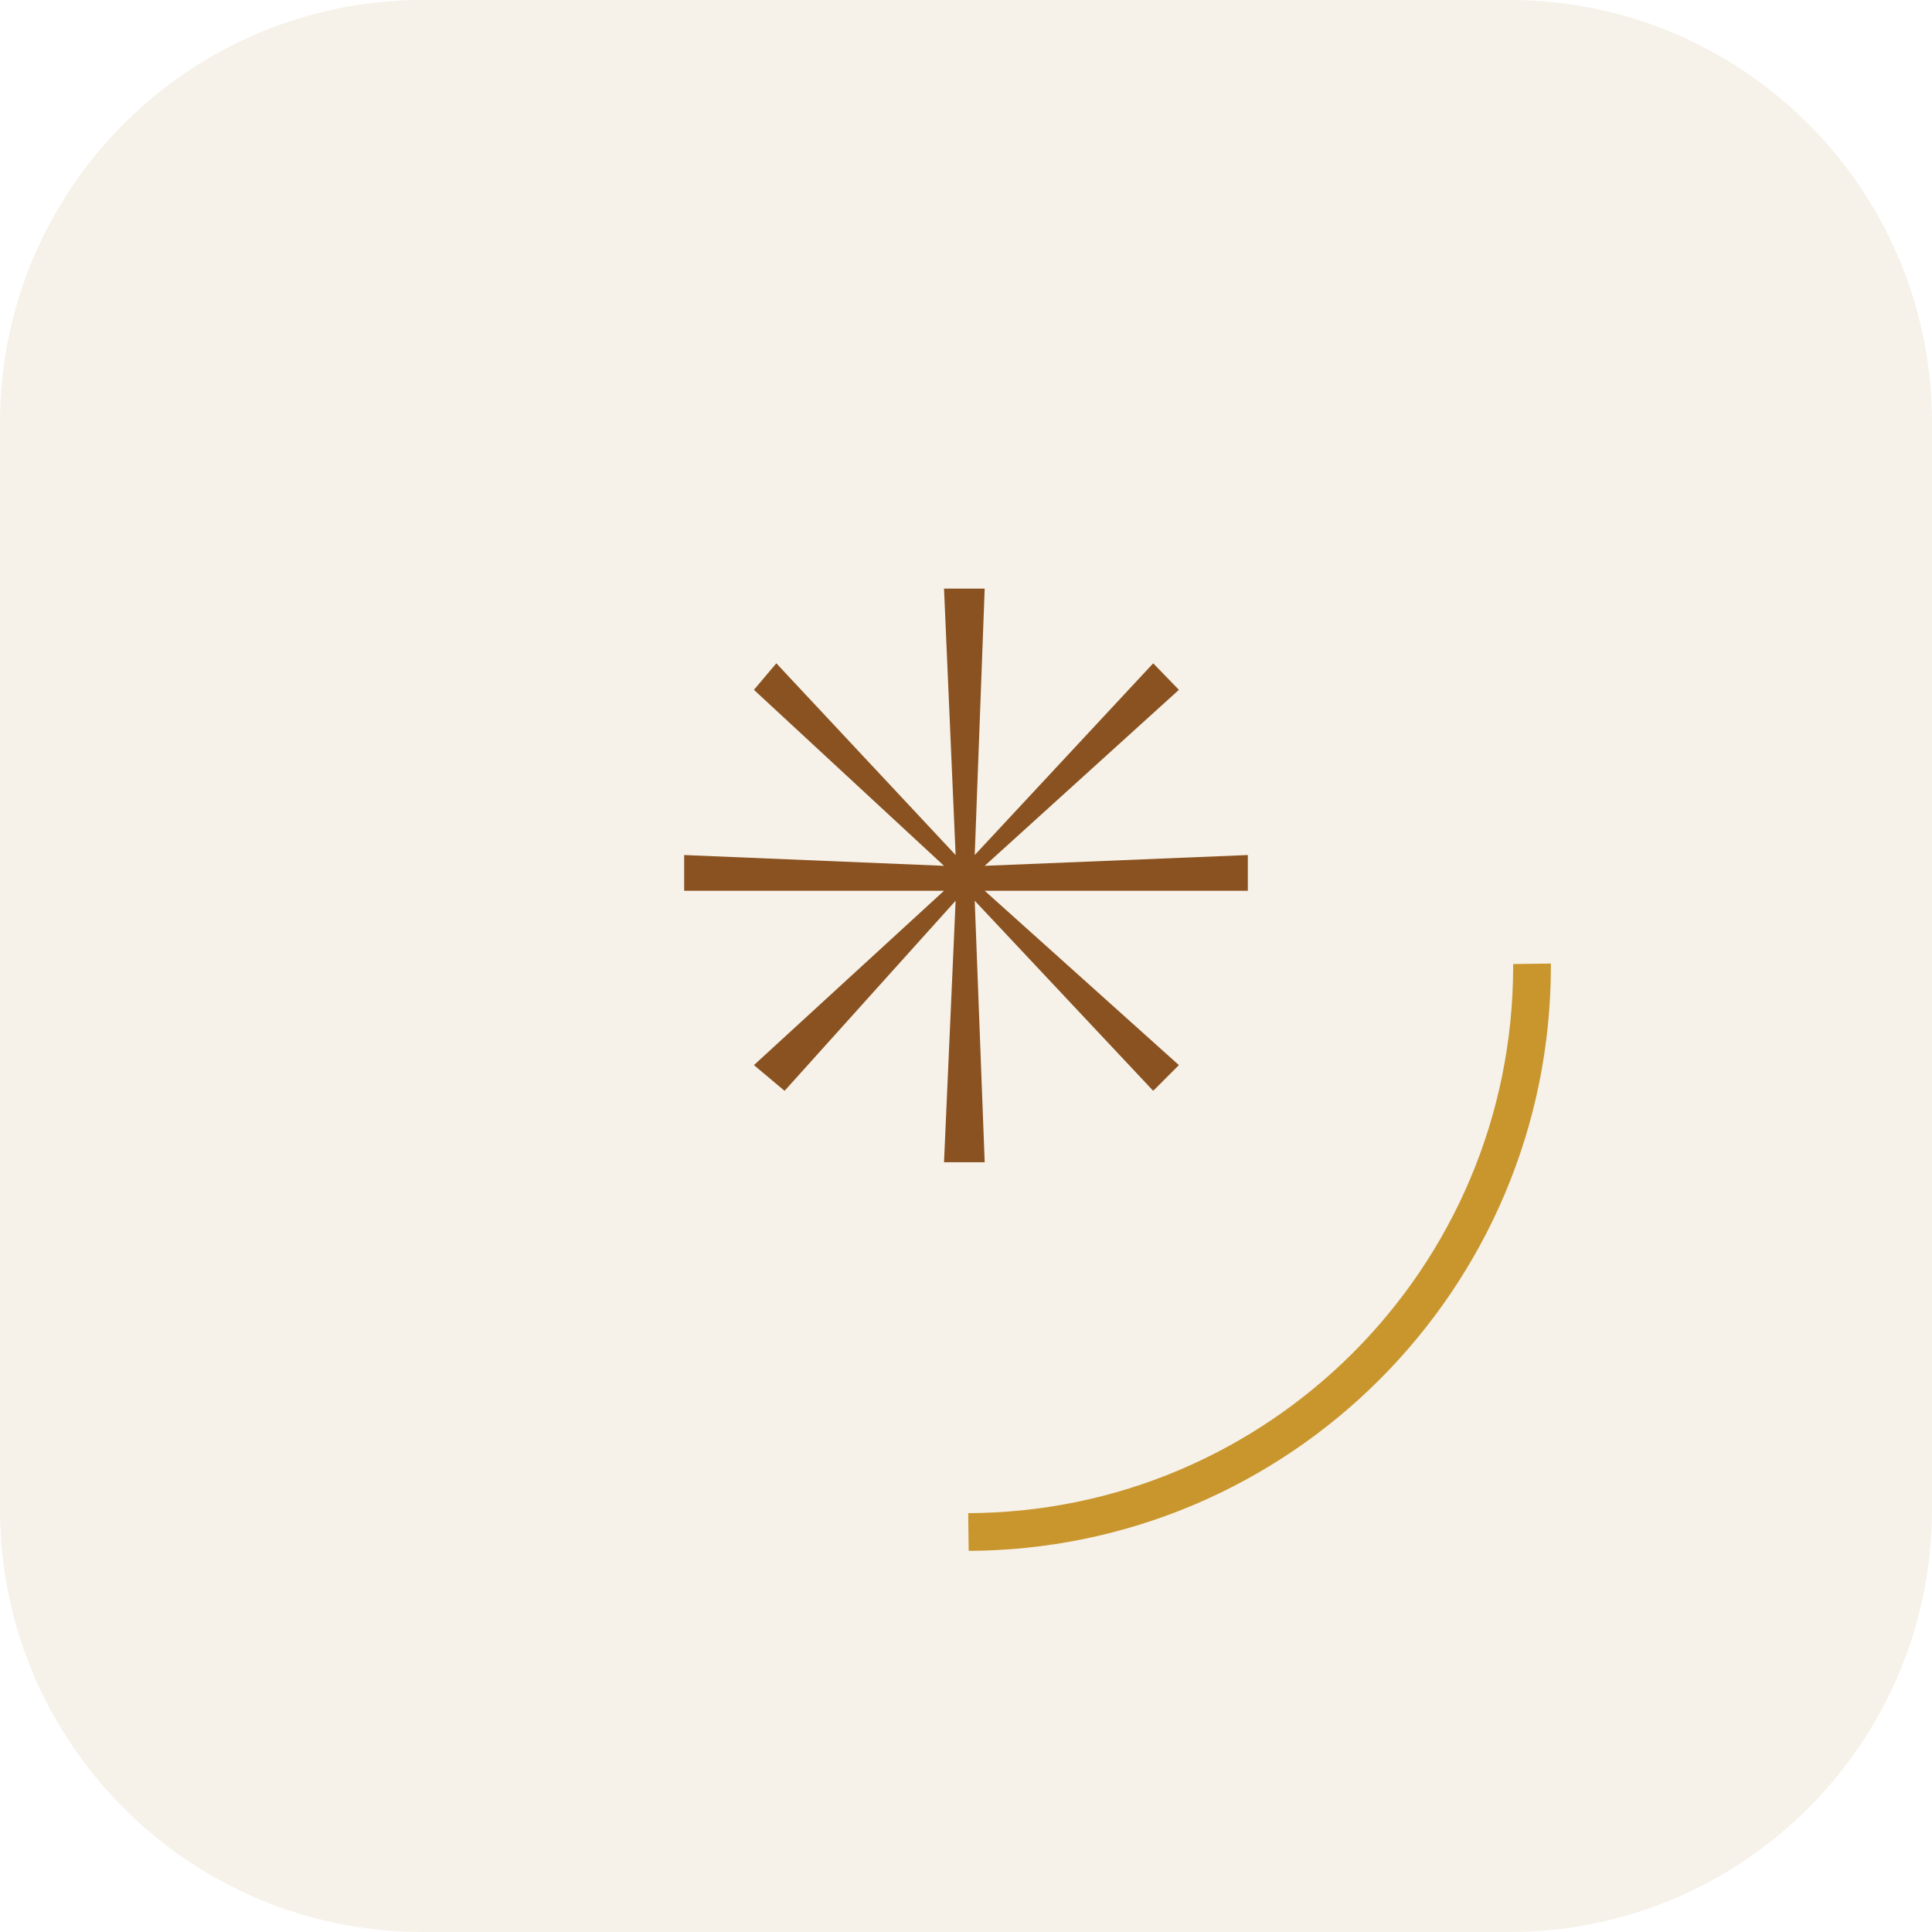
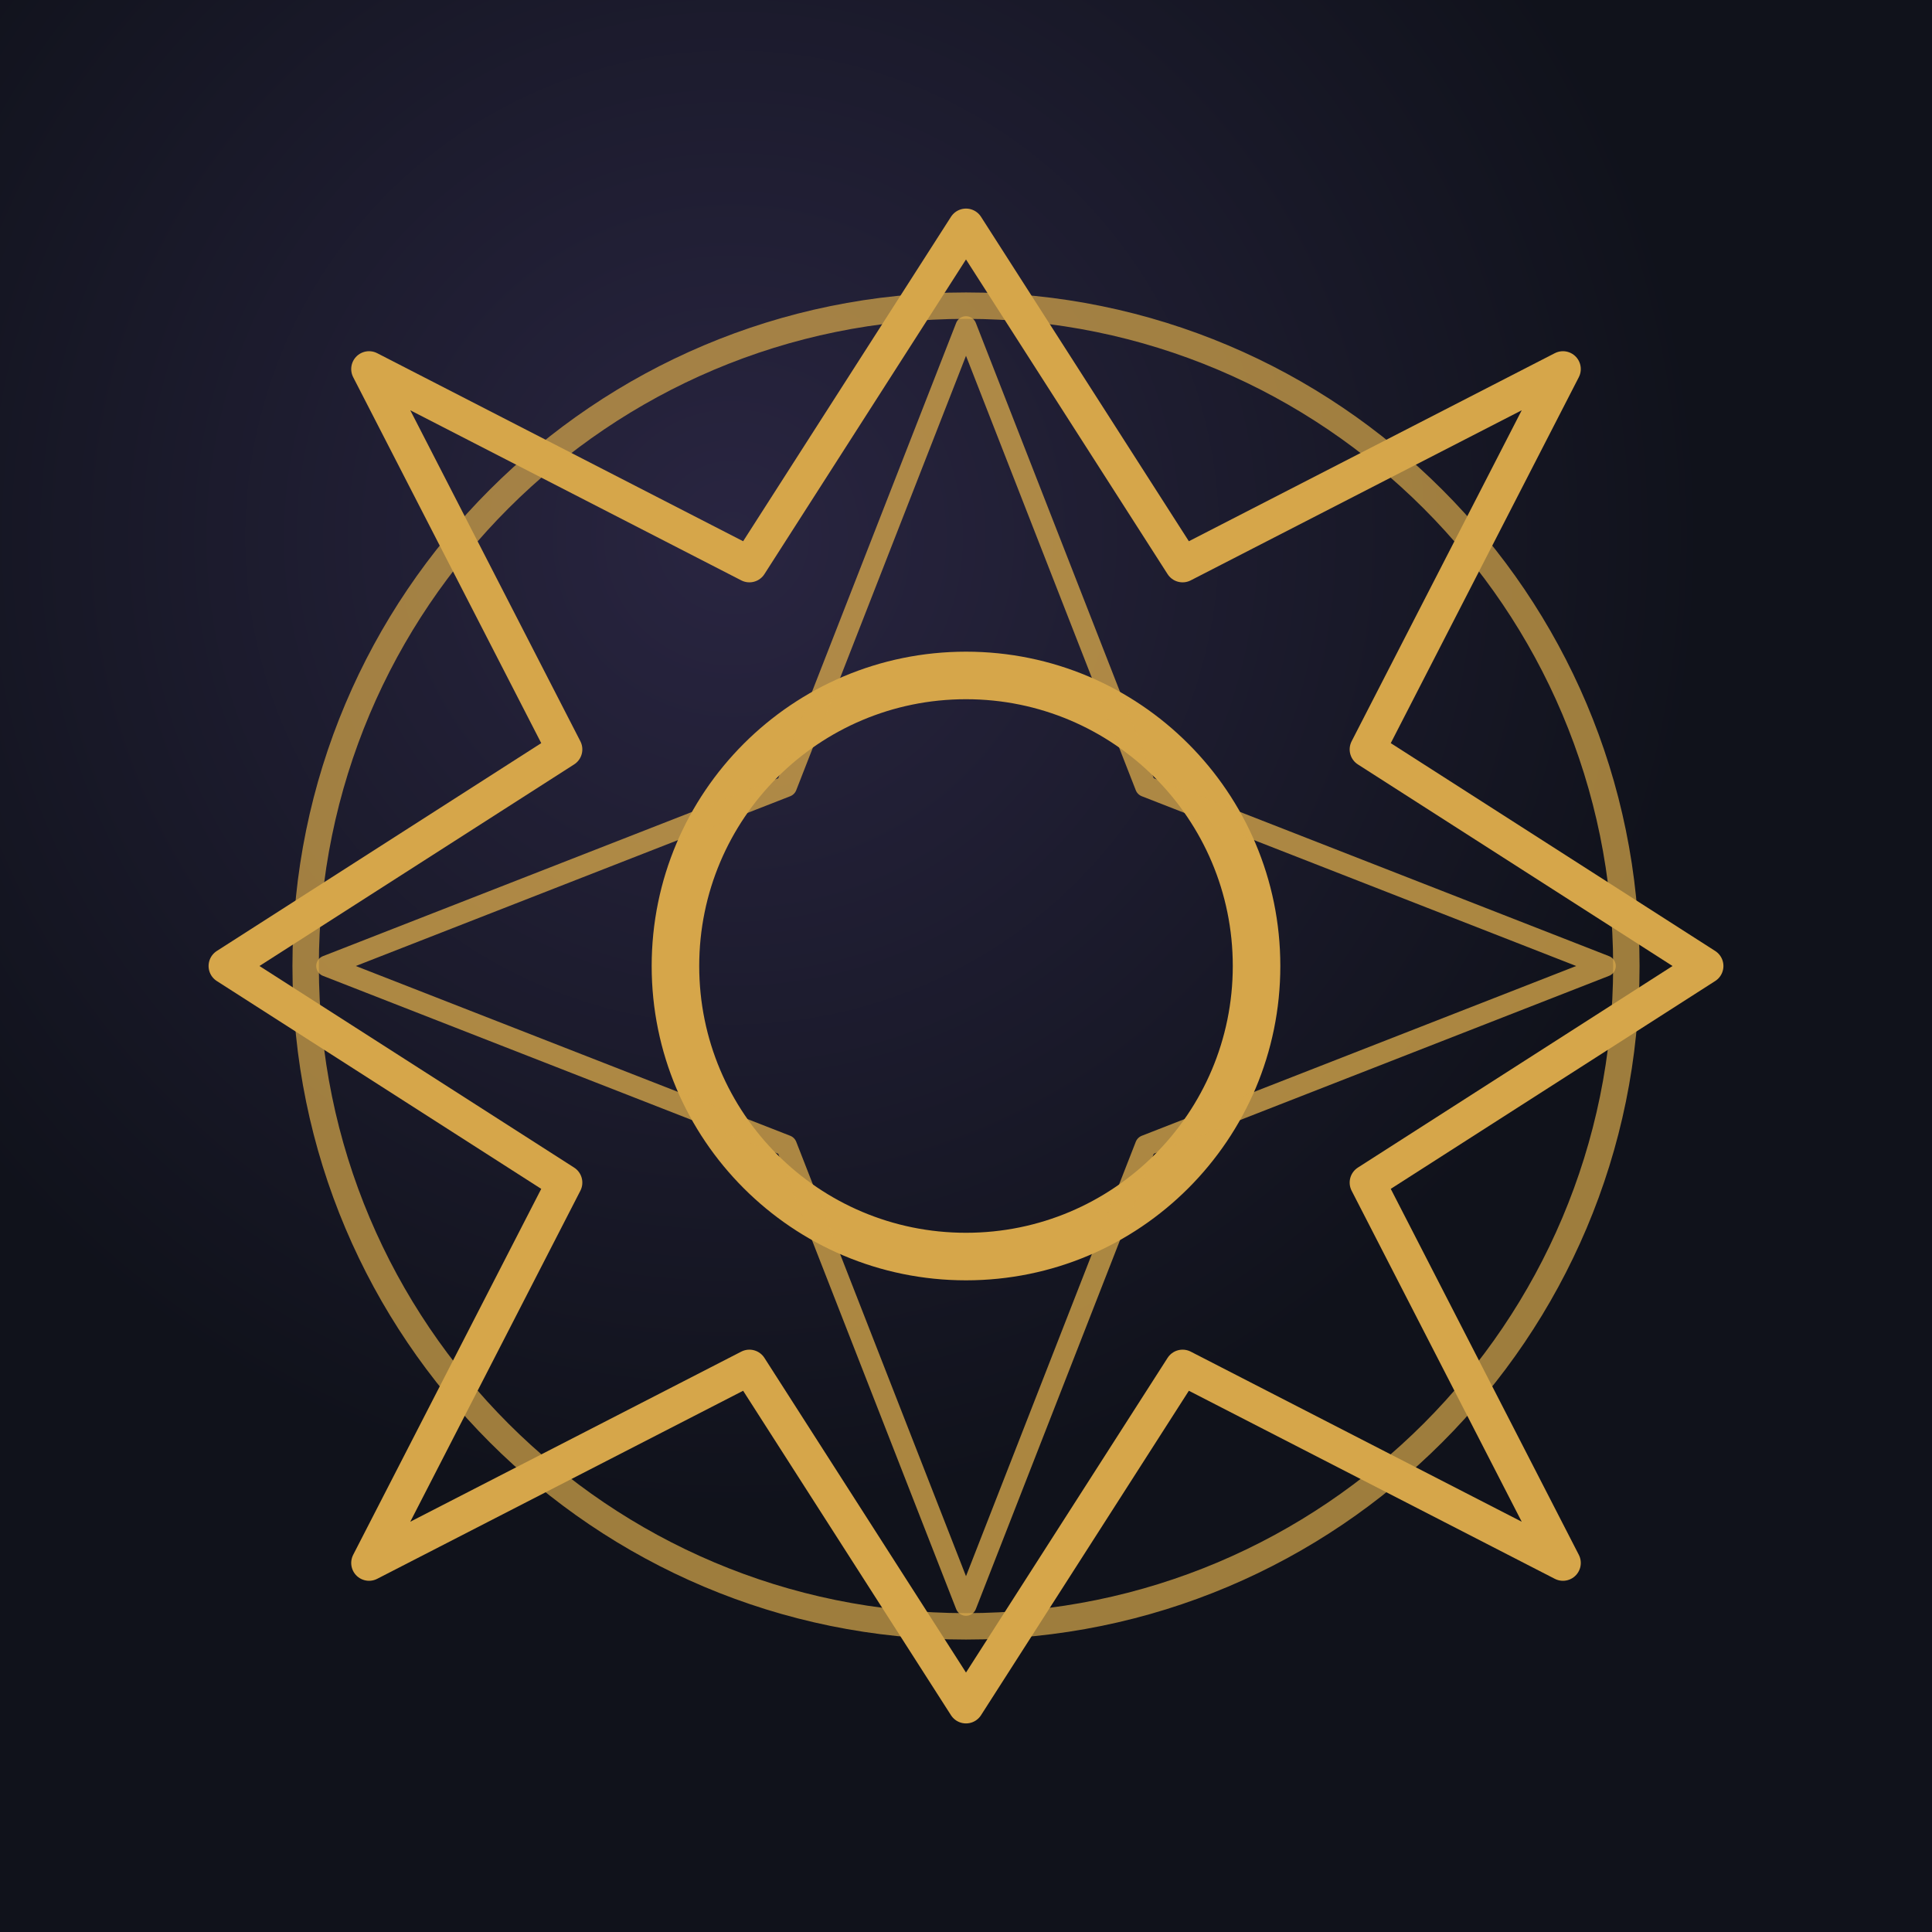
- <svg xmlns="http://www.w3.org/2000/svg" viewBox="0 0 512 512">
-   <rect width="512" height="512" rx="112" fill="#f6f2e9" />
-   <circle cx="256" cy="256" r="150" fill="none" stroke="#c9962e" stroke-width="10" stroke-dasharray="235 707" />
-   <text x="256" y="308" font-size="220" text-anchor="middle" fill="#8a5220" font-family="Georgia, serif">✳</text>
+ <svg xmlns="http://www.w3.org/2000/svg" viewBox="0 0 64 64" width="1024" height="1024" role="img" aria-label="Sahadeva full-bleed app icon master">
+   <defs>
+     <radialGradient id="bg" cx="38%" cy="28%">
+       <stop stop-color="#292541" />
+       <stop offset="1" stop-color="#10121B" />
+     </radialGradient>
+   </defs>
+   <rect width="64" height="64" fill="url(#bg)" />
+   <g transform="translate(4 4) scale(.875)" style="color:#D6A64A">
+     <g fill="none" stroke="currentColor" stroke-linecap="round" stroke-linejoin="round">
+       <circle cx="32" cy="32" r="11" stroke-width="1.8" />
+       <circle cx="32" cy="32" r="25" stroke-width="1" opacity=".72" />
+       <path d="M32 4 40.2 16.8 54.6 9.4 47.2 23.8 60 32 47.2 40.2 54.6 54.6 40.2 47.2 32 60 23.8 47.2 9.4 54.6 16.8 40.2 4 32 16.8 23.8 9.4 9.4 23.8 16.8Z" stroke-width="1.35" />
+       <path d="m32 7.8 6.8 17.4L56.2 32l-17.4 6.8L32 56.2l-6.8-17.4L7.8 32l17.4-6.8L32 7.8Z" stroke-width=".8" opacity=".78" />
+     </g>
+   </g>
</svg>
